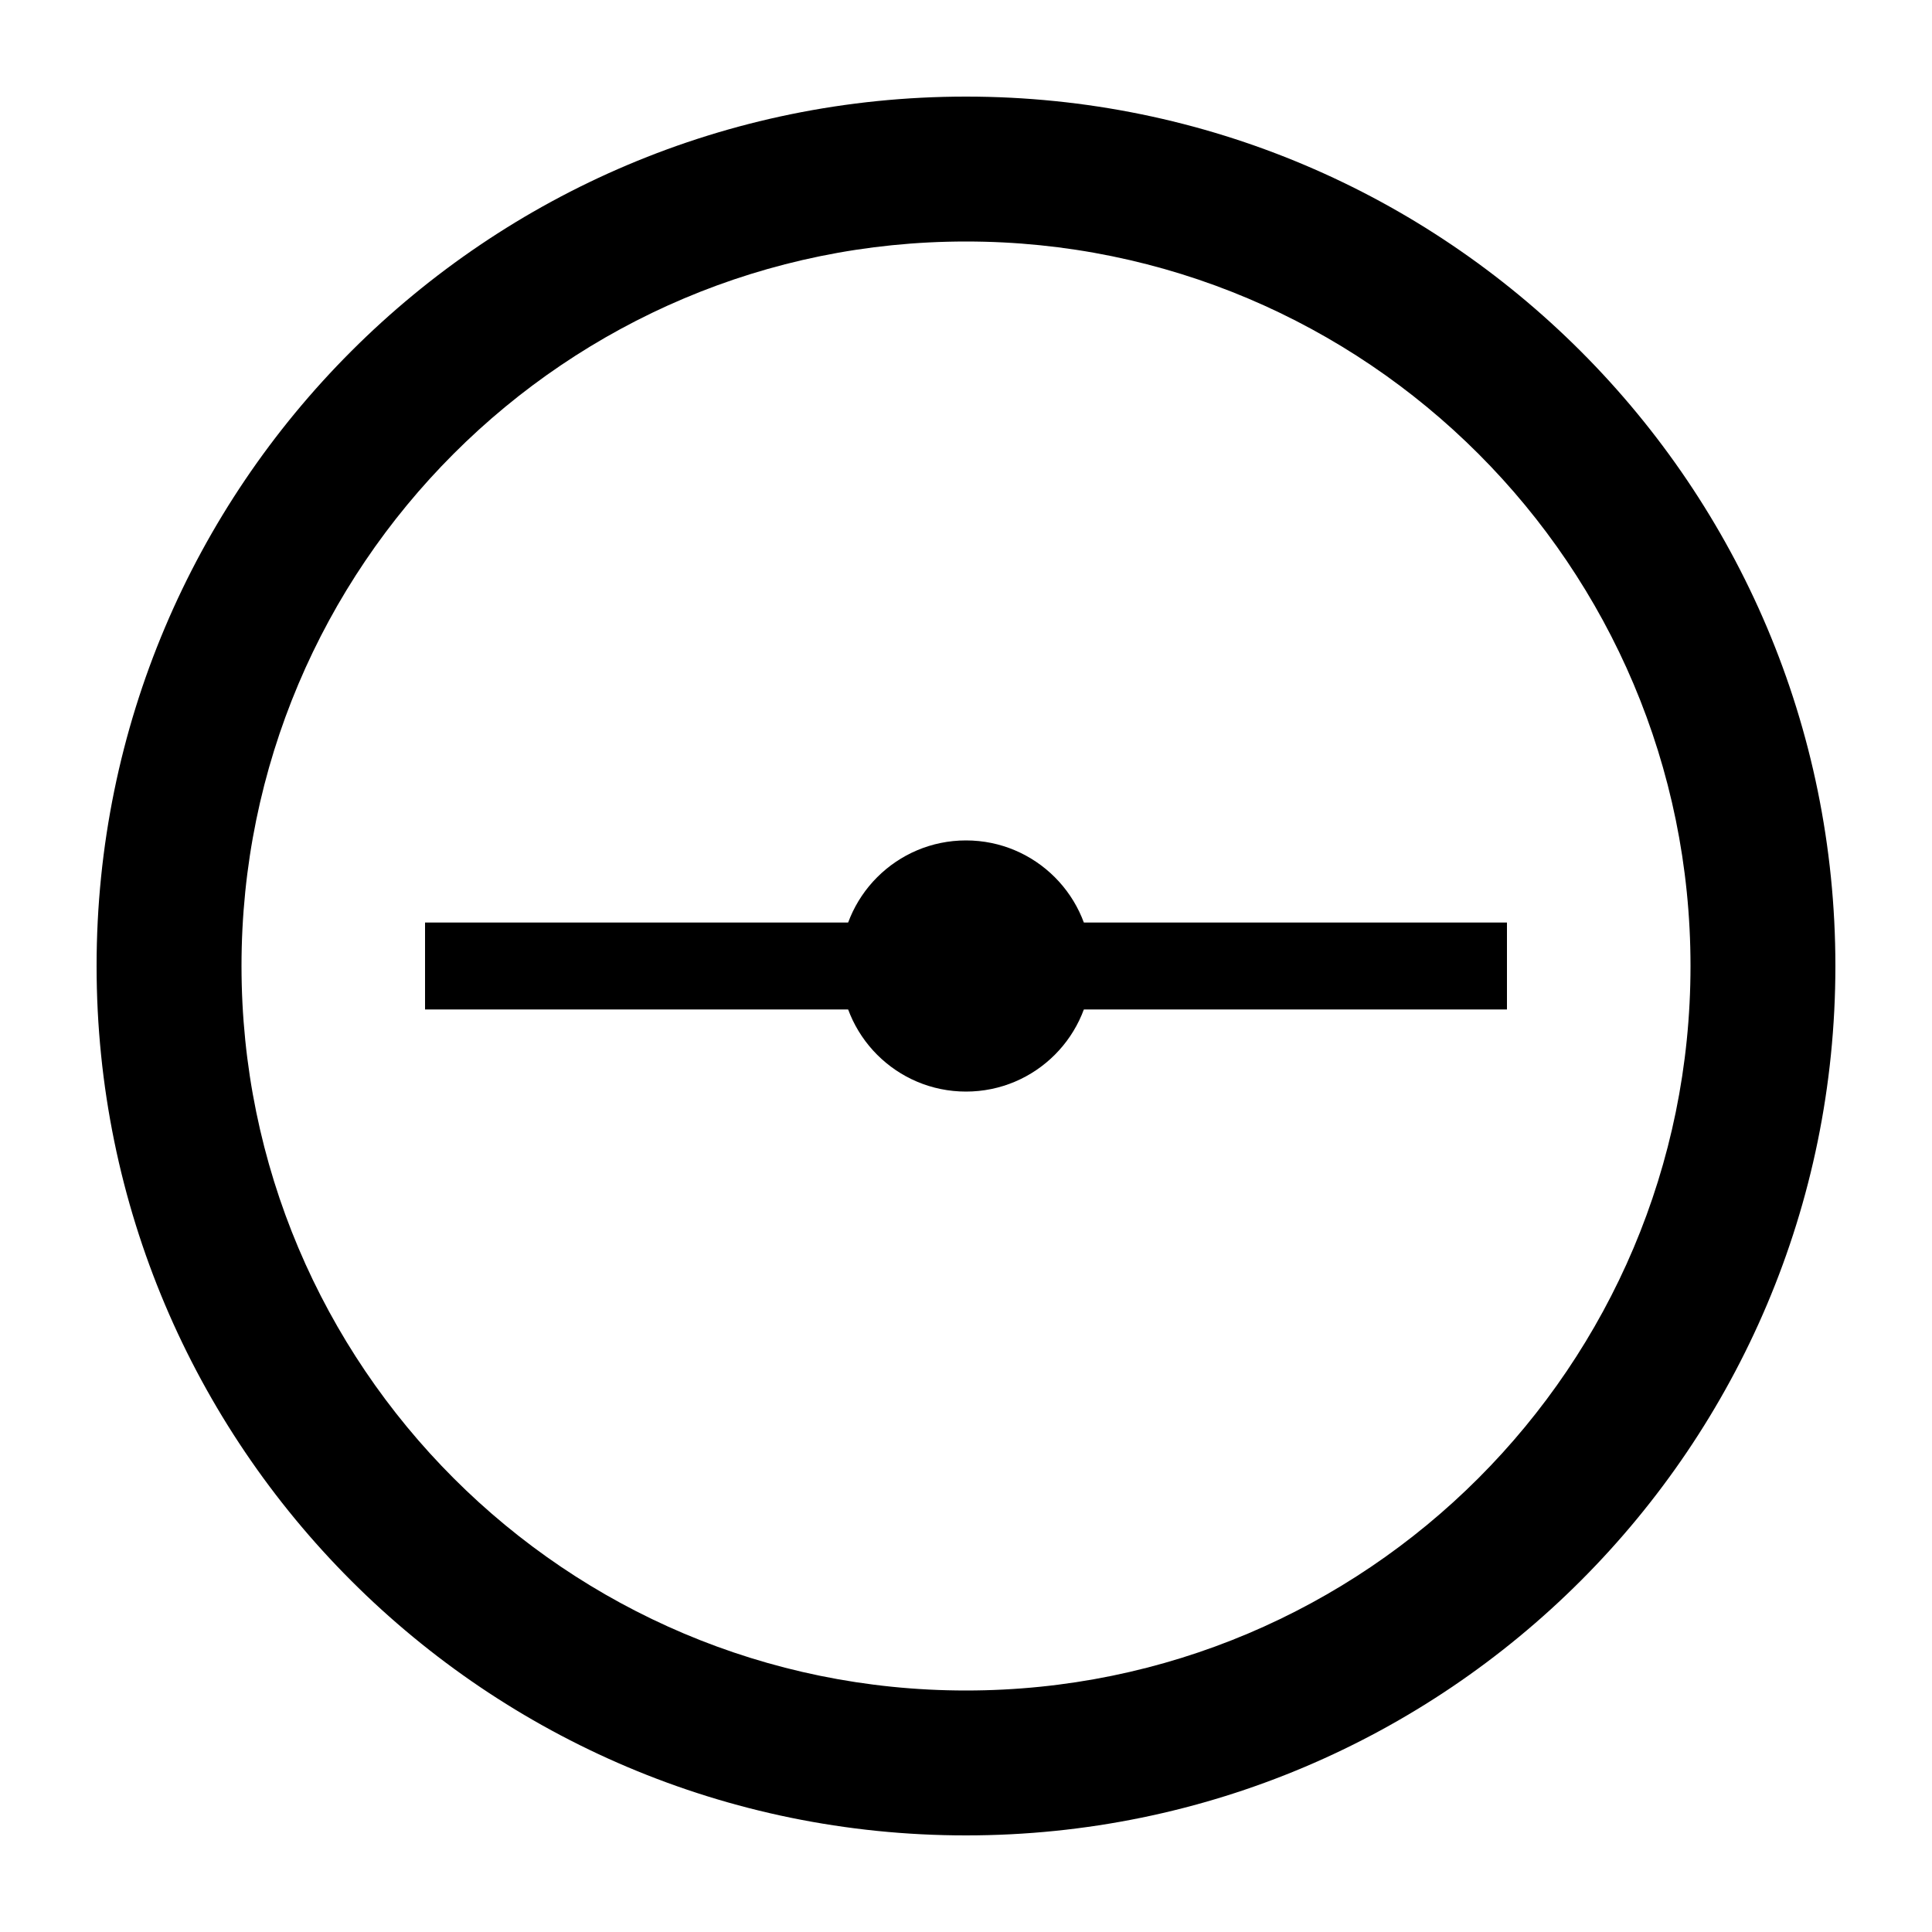
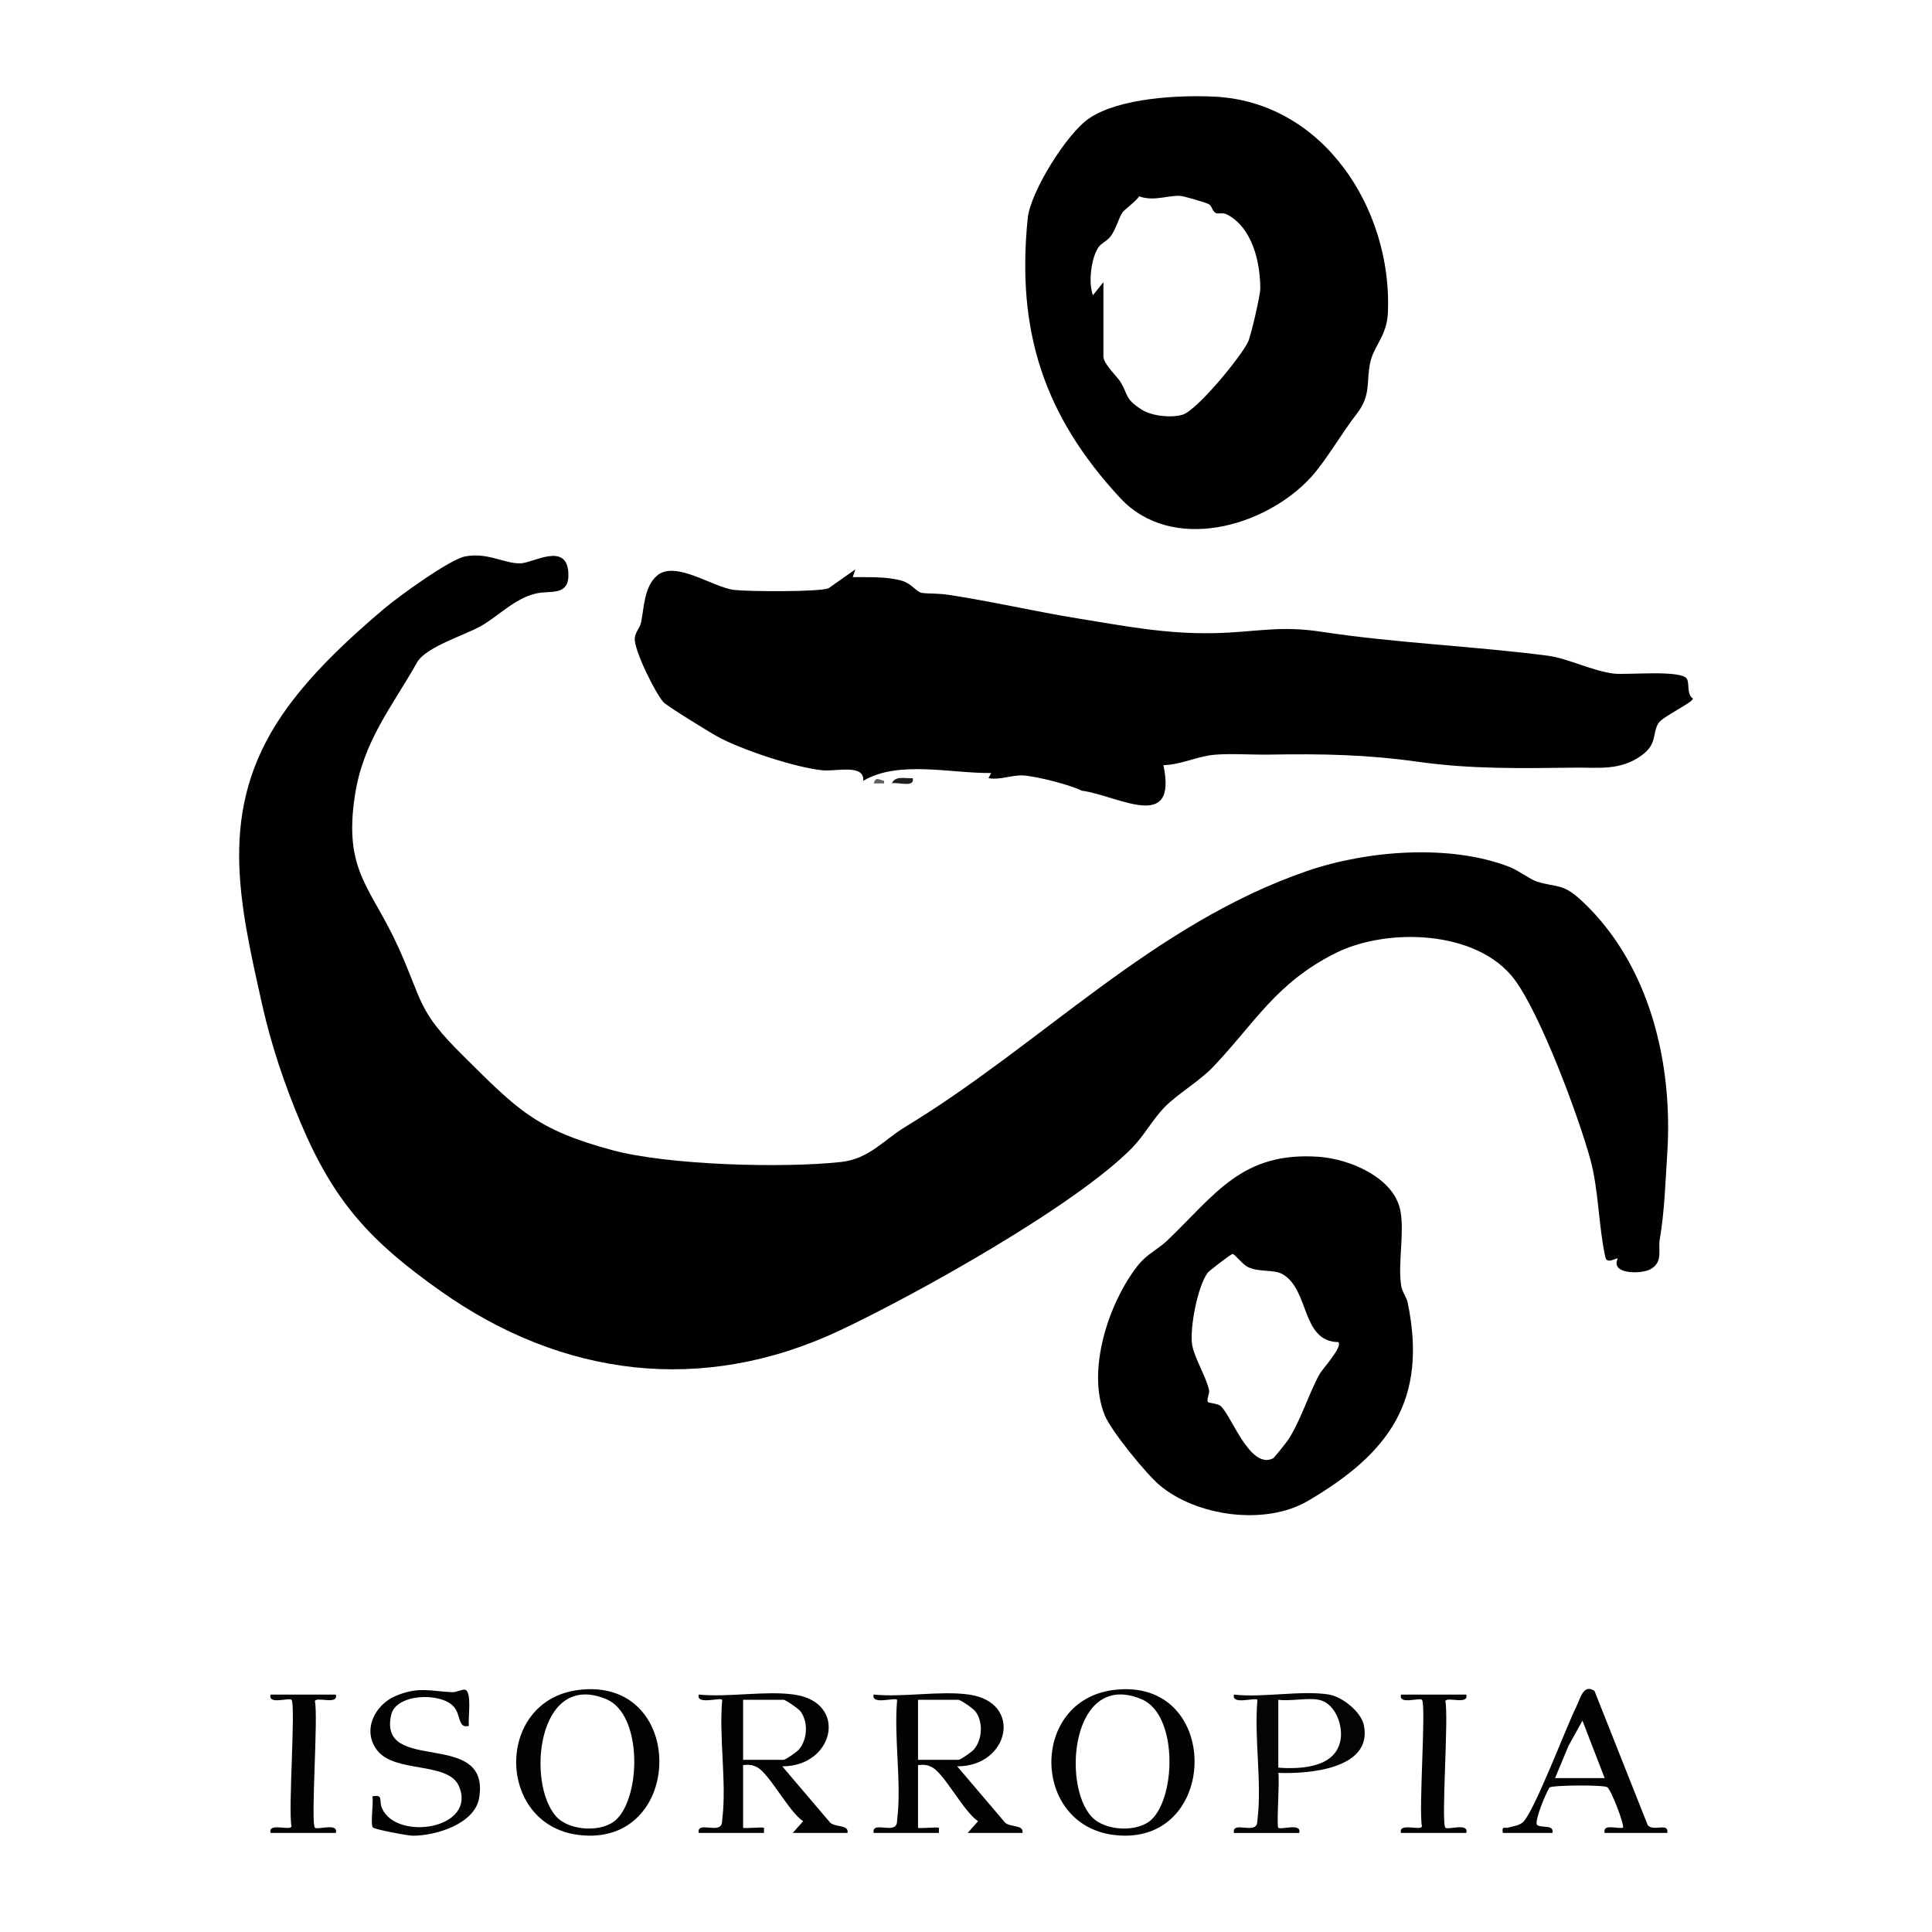
- <svg xmlns="http://www.w3.org/2000/svg" viewBox="0 0 100 100" role="img" aria-label="Isorropia">
-   <path d="M50,5 A45,45 0 1,1 49.999,5Z M50,12.5 A37.5,37.5 0 1,0 50.001,12.5Z" fill-rule="evenodd" fill="#000" />
-   <rect x="22" y="47.75" width="56" height="4.5" fill="#000" />
-   <circle cx="50" cy="50" r="6.5" fill="#000" />
+ <svg xmlns="http://www.w3.org/2000/svg" id="Layer_1" version="1.1" viewBox="0 0 978.09 978.09">
+   <defs>
+     <style>
+       .st0 {
+         fill: #020202;
+       }
+ 
+       .st1 {
+         fill: #030303;
+       }
+ 
+       .st2 {
+         fill: #1e1d1d;
+       }
+ 
+       .st3 {
+         fill: #5f5f5f;
+       }
+ 
+       .st4 {
+         fill: #040404;
+       }
+ 
+       .st5 {
+         fill: #010101;
+       }
+     </style>
+   </defs>
+   <path class="st5" d="M777.94,446.24c-3.29-1.02-9.08-5.54-13.78-7.37-30.09-11.68-72.09-8.37-102.41,2.07-78.18,26.9-134.55,87.8-203.49,129.58-10.89,6.6-18.24,16.18-32.48,17.74-29.42,3.23-87.48,1.62-115.65-5.95-39-10.48-48.37-20.77-76.04-48.2-22.74-22.55-19.84-26.46-32.09-53.82-13.97-31.18-28.19-38.75-22.36-77.37,4.17-27.63,18.67-44.86,31.53-67.6,4.39-7.75,23.94-13.73,32.01-18.21,9.12-5.07,17.25-14.14,28.27-16.67,7.21-1.65,16.81,1.58,16.3-10.2-.7-16.13-17.86-5.19-24.27-5.04-8.25.19-16.48-5.68-27.97-3.52-7.82,1.47-33.93,20.45-40.99,26.42-18.6,15.73-38.17,34-51.77,53.97-32.63,47.92-21.84,93.76-10.03,146.53,4.56,20.37,11.28,40.39,19.48,59.82,17.05,40.37,35.5,60.16,70.81,85.15,61.49,43.54,132.56,52.76,202.15,19.98,38.68-18.22,119.24-63.12,148.05-92.5,5.77-5.89,10.81-14.93,16.41-20.59,6.79-6.86,17.73-13.17,24.57-20.37,21.32-22.44,31.55-42.16,61.56-57.39,26.15-13.27,72.11-12.01,90.95,13.14,13.16,17.57,32.4,69.11,38.42,91.11,4.23,15.46,4.12,33.48,7.54,49.29.7,4.16,5.66.32,6.33.95-3.86,8.05,11.96,7.94,16.59,5.35,6.52-3.65,3.74-9.69,4.69-15.13,2.36-13.47,2.91-29.67,3.81-43.77,2.89-45.24-8.81-95.25-43.07-127.38-10-9.38-12.23-6.64-23.06-9.99Z" />
+   <path class="st5" d="M854.02,343.72c-2.65-4.77-30.39-1.93-36.96-2.7-10.54-1.24-23.67-7.78-33.26-9.03-37.85-4.93-77.41-6.44-114.73-12.15-21.63-3.31-33.14.23-54.3.69-24.44.53-44.97-3.55-68.57-7.35-22.08-3.56-44.15-8.75-65.94-12.03-5.88-.88-9.13-.45-13.46-.98-2.7-.33-5.27-4.67-9.91-6.07-7.72-2.33-17.18-1.83-25.18-1.92l1.32-3.94-13.55,9.56c-4.85,1.97-40.8,1.67-47.76.86-10.77-1.26-29.97-15.29-39.18-7.17-6.51,5.74-6.4,15.97-8.02,23.69-.61,2.88-2.99,4.87-3.18,8.03-.36,5.94,10.52,27.98,14.62,32.36,1.79,1.92,22.75,14.79,26.63,16.99,11.97,6.78,40.35,16.14,53.95,17.42,6.82.64,21.2-3.35,20.48,5.31,17.98-10.57,44.41-3.69,64.76-3.95l-1.34,2.62c6.06,1.06,11.92-1.78,17.83-1.36,6.98.5,23.48,4.75,29.4,7.68,18.3,2.47,48.57,21.63,41.33-12.91,8.89-.21,17-4.49,25.8-5.27,8.19-.73,18.96.07,27.68-.08,27.25-.44,49.06-.06,75.73,3.68,26.68,3.74,52.07,3.26,79.01,2.93,11.7-.15,22.83,1.64,33.56-5.98,8.38-5.95,5.58-11.03,8.72-16.4,2.05-3.51,17.58-10.54,17.53-12.57-3.34-2.56-1.54-7.31-3.01-9.96Z" />
+   <path class="st5" d="M663.82,241.46c7.37-8.07,15.42-22.19,22.98-31.88,7.55-9.68,4.7-16.02,6.91-26.14,1.84-8.46,8.47-13.34,8.95-25.44,2.1-52.12-32.59-106.4-87.82-109.07-18.14-.88-47.93.65-63.28,10.86-11.44,7.61-29.92,37.39-31.27,50.68-5.8,57.11,8.19,99.93,46.75,141.58,26.09,28.19,73.5,14.91,96.79-10.59ZM553.33,149.45c-2.49-6.17-.91-18.96,2.79-24.29,1.49-2.15,4.21-2.94,6.25-5.65,2.53-3.37,4.12-9.44,5.89-11.96,1.01-1.43,6.94-5.75,8.46-8.16,7.39,2.7,14.3-.55,20.82-.23,1.66.08,12.75,3.36,14.2,4.08,1.93.97,1.82,3.51,3.72,4.59,1.23.7,3.42-.44,5.7.74,12.86,6.65,16.87,24.2,16.87,37.56,0,3.49-4.78,23.99-6.2,26.97-3.61,7.55-25.92,34.77-33.19,36.86-5.9,1.7-15.45.69-20.64-2.58-8.84-5.58-6.76-7.76-10.89-14.23-1.74-2.72-8.5-9.02-8.5-12.65v-37.67l-5.27,6.61Z" />
+   <path class="st5" d="M712.67,659.54c-.61-2.95-2.84-5.54-3.31-8.58-1.76-11.43,1.72-26.54-.39-37.94-3.14-16.92-25.83-26.31-41.34-27.39-38.85-2.7-52.24,18.96-76.61,42.31-4.95,4.74-10.37,6.86-15,12.75-14.7,18.68-26.02,52.92-16.75,75.76,3.22,7.94,20.86,29.52,27.54,35.23,18.75,16.01,53.73,20.84,75.33,8.17,41.4-24.27,60.64-51.19,50.53-100.33ZM668.02,695.7c-5.57,10.14-9.36,23.1-15.8,33.11-.81,1.26-7.15,9.21-7.7,9.48-11.96,6.04-21.45-22.85-26.86-26.69-1.56-1.11-5.78-1.31-6.14-1.83-.81-1.17.91-4.32.6-5.86-1.32-6.66-7.86-17.06-8.67-23.75-1.02-8.43,2.82-28.84,7.93-35.81.66-.9,11.86-9.59,12.65-9.52,1.13.09,5,5.28,7.63,6.57,5.71,2.8,13.2,1.16,17.54,3.61,13.94,7.87,9.37,34.11,28.35,34.45,2.34,2.35-8.12,13.66-9.54,16.23Z" />
+   <path class="st1" d="M419.73,922.07l-23.7-27.85c26.35.08,33.57-32.45,5.94-36.34-14.47-2.04-33.28,1.51-48.24,0-1.37,5.44,10.59,1.32,11.9,2.64-1.74,18.92,2.29,41.78.06,60.21-.17,1.42.05,3.04-1.3,3.99-3.15,2.19-11.65-2.16-10.66,3.22h33.04v-2.64c-1.47-.4-10.57.52-10.57,0v-31.72c2.87-.27,4.76-.22,7.34,1.25,6.2,3.52,15.85,22.41,23.05,27.18l-5.28,5.93h27.76c.81-4.65-7.17-2.45-9.34-5.86ZM376.2,890.93v-30.4h20.49c.98,0,7.61,4.52,8.62,5.92,3.92,5.43,3.48,14-.74,19.14-1.09,1.32-6.92,5.34-7.88,5.34h-20.49Z" />
+   <path class="st1" d="M508.29,922.07l-23.7-27.85c26.35.08,33.57-32.45,5.94-36.34-14.47-2.04-33.28,1.51-48.24,0-1.37,5.44,10.59,1.32,11.9,2.64-1.74,18.92,2.29,41.78.06,60.21-.17,1.42.05,3.04-1.3,3.99-3.15,2.19-11.65-2.16-10.66,3.22h33.04v-2.64c-1.47-.4-10.57.52-10.57,0v-31.72c2.87-.27,4.76-.22,7.34,1.25,6.2,3.52,15.85,22.41,23.05,27.18l-5.28,5.93h27.76c.81-4.65-7.17-2.45-9.34-5.86ZM464.76,890.93v-30.4h20.49c.98,0,7.61,4.52,8.62,5.92,3.92,5.43,3.48,14-.74,19.14-1.09,1.32-6.92,5.34-7.88,5.34h-20.49Z" />
+   <path class="st0" d="M292.61,855.59c-42.03,5.52-41.4,67.89,0,73.32,54.24,7.12,55.63-80.63,0-73.32ZM312.31,920.88c-6.95,7.01-23.67,6.18-30.48-1-15.5-16.35-10.05-74.61,25.24-59.6,17.95,7.63,17.54,48.19,5.24,60.61Z" />
+   <path class="st0" d="M563.56,855.59c-42.03,5.52-41.4,67.89,0,73.32,54.24,7.12,55.63-80.63,0-73.32ZM583.26,920.88c-6.95,7.01-23.67,6.18-30.48-1-15.5-16.35-10.05-74.61,25.24-59.6,17.95,7.63,17.54,48.19,5.24,60.61Z" />
+   <path class="st1" d="M834.17,923.98l-26.95-67.94c-5.64-3.8-7.12,3.8-9.21,7.99-4.98,9.97-21.77,54.45-27.24,58.66-2.31,1.78-4.45,1.66-6.85,2.46-2.07.69-3.76-1.15-3.1,2.79h25.11c.99-4.46-5.64-2.29-7.82-4.09-1.39-2,4.71-16.68,6.36-18.89.91-1.21,27.04-1.49,29.23-.17,1.91,1.16,8.94,19.51,7.91,20.49-2.82.79-10.32-2.28-9.25,2.65h31.72c.94-5.55-6.99-.44-9.92-3.96ZM787.26,900.18l6.8-16.33,7.07-12.75,11.25,29.09h-25.11Z" />
+   <path class="st4" d="M672.93,857.89c-13.9-2.31-33.67,1.71-48.24,0-1.37,5.44,10.59,1.32,11.9,2.64-1.74,18.92,2.29,41.78.06,60.21-.17,1.42.05,3.04-1.3,3.99-3.15,2.19-11.65-2.16-10.66,3.22h33.04c1.45-5.34-9.33-1.39-10.58-2.64-.98-.98.75-23.92,0-27.77,14.91.59,47.87-1.8,43.33-24.13-1.39-6.82-11-14.42-17.55-15.51ZM678.82,879.53c-1.5,15.22-19.72,16.26-31.67,15.36v-34.36c6.09.83,14.82-1.14,20.49,0,7.82,1.57,11.9,11.67,11.18,19Z" />
+   <path class="st1" d="M198.06,868.08c2.42-10.57,24.64-11.47,31.46-4.28,4.03,4.25,2.08,11.45,7.89,9.95-.64-3.43,1.79-17.45-2.08-18.36-1.13-.27-4.31,1.4-6.51,1.29-11.01-.54-17.04-2.91-28.42,1.86-10.78,4.52-17.34,17.7-9.28,27.79,9.17,11.48,36.08,5.34,41.32,18.15,8.77,21.45-31.33,27.63-38.96,11.2-1.91-4.1.95-7.41-4.96-6.26.66,3.24-1.04,13.84.17,15.69.68,1.04,17.83,4.24,20.32,4.24,11.63,0,31.5-5.95,33.61-19.35,5.56-35.18-51.57-11.32-44.56-41.94Z" />
+   <path class="st0" d="M159.44,925.3c-2.26-2.26,1.76-56.19-.02-64.01.39-2.65,12.07,2.16,10.6-3.4h-33.04c-1.45,5.34,9.33,1.39,10.58,2.64,2.26,2.26-1.76,56.19.02,64.01-.39,2.65-12.07-2.16-10.6,3.4h33.04c1.45-5.34-9.33-1.39-10.58-2.64Z" />
+   <path class="st0" d="M731.74,925.3c-2.26-2.26,1.76-56.19-.02-64.01.39-2.65,12.07,2.16,10.6-3.4h-33.04c-1.45,5.34,9.33,1.39,10.58,2.64,2.26,2.26-1.76,56.19.02,64.01-.39,2.65-12.07-2.16-10.6,3.4h33.04c1.45-5.34-9.33-1.39-10.58-2.64Z" />
+   <path class="st2" d="M462.11,393.97c-3.41.27-8.9-1.49-10.57,2.62,2.89-.85,11.62,2.44,10.57-2.62Z" />
+   <path class="st3" d="M442.29,396.6h5.28s0-1.29,0-1.29c-2.81-.62-4.1-2.27-5.28,1.29Z" />
</svg>
